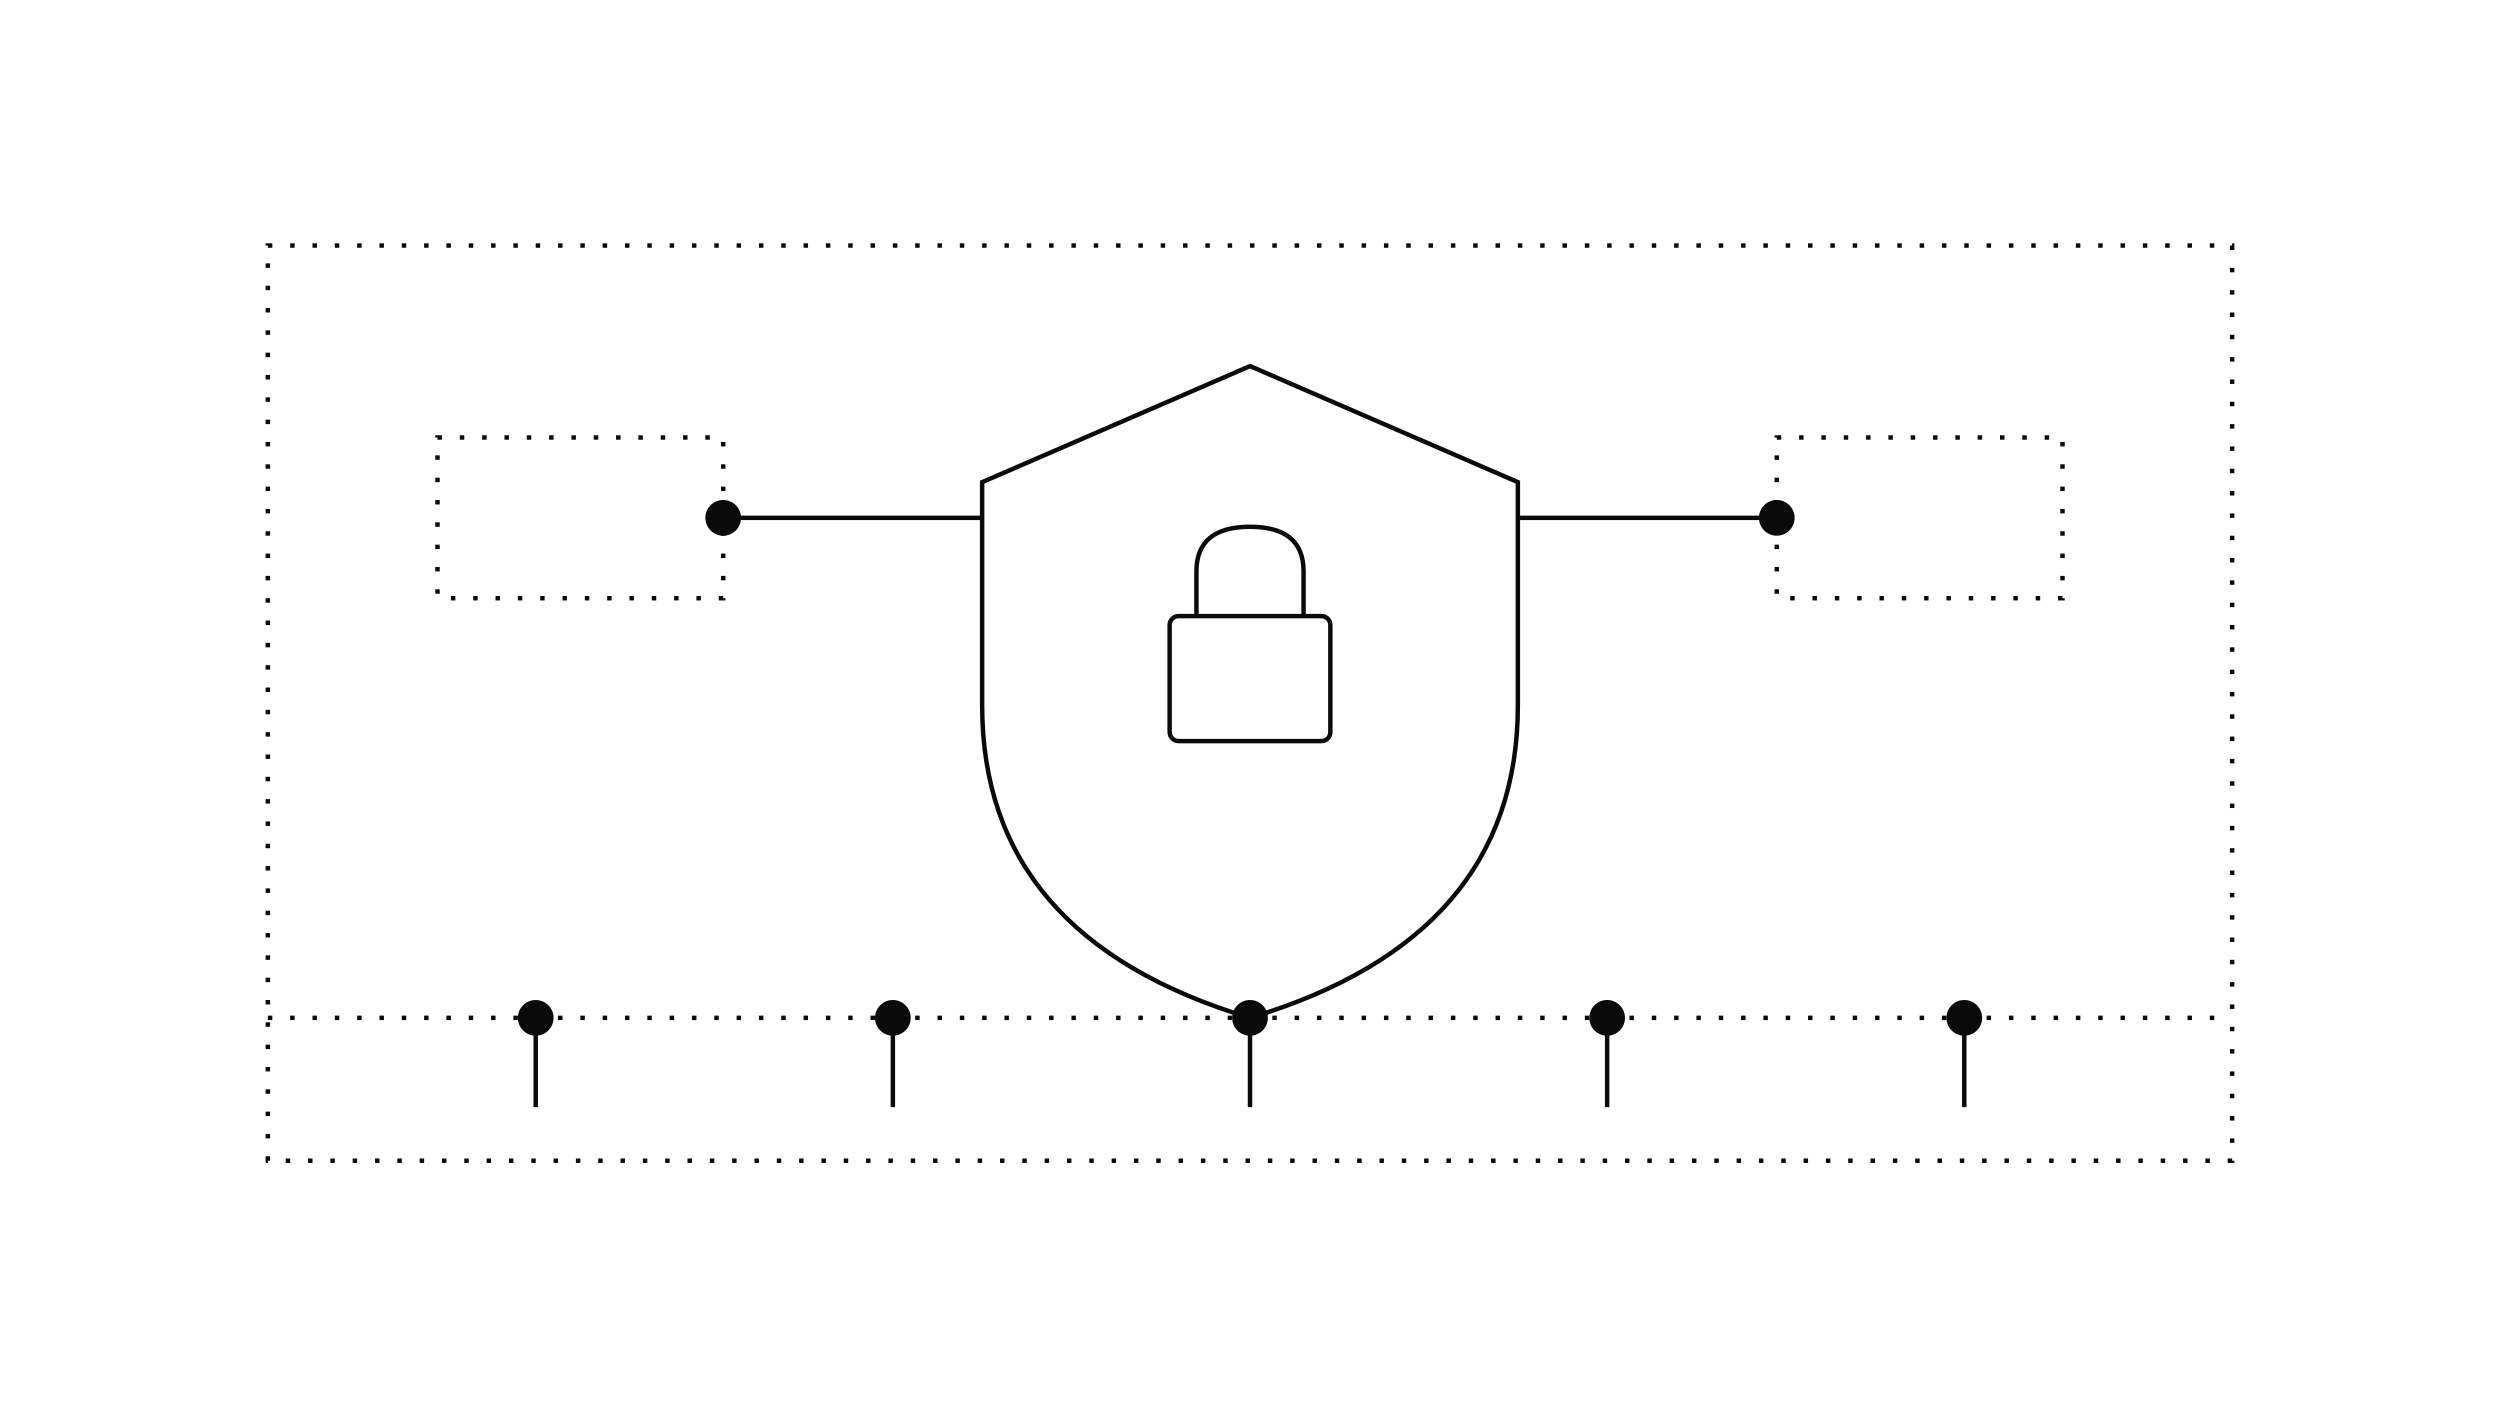
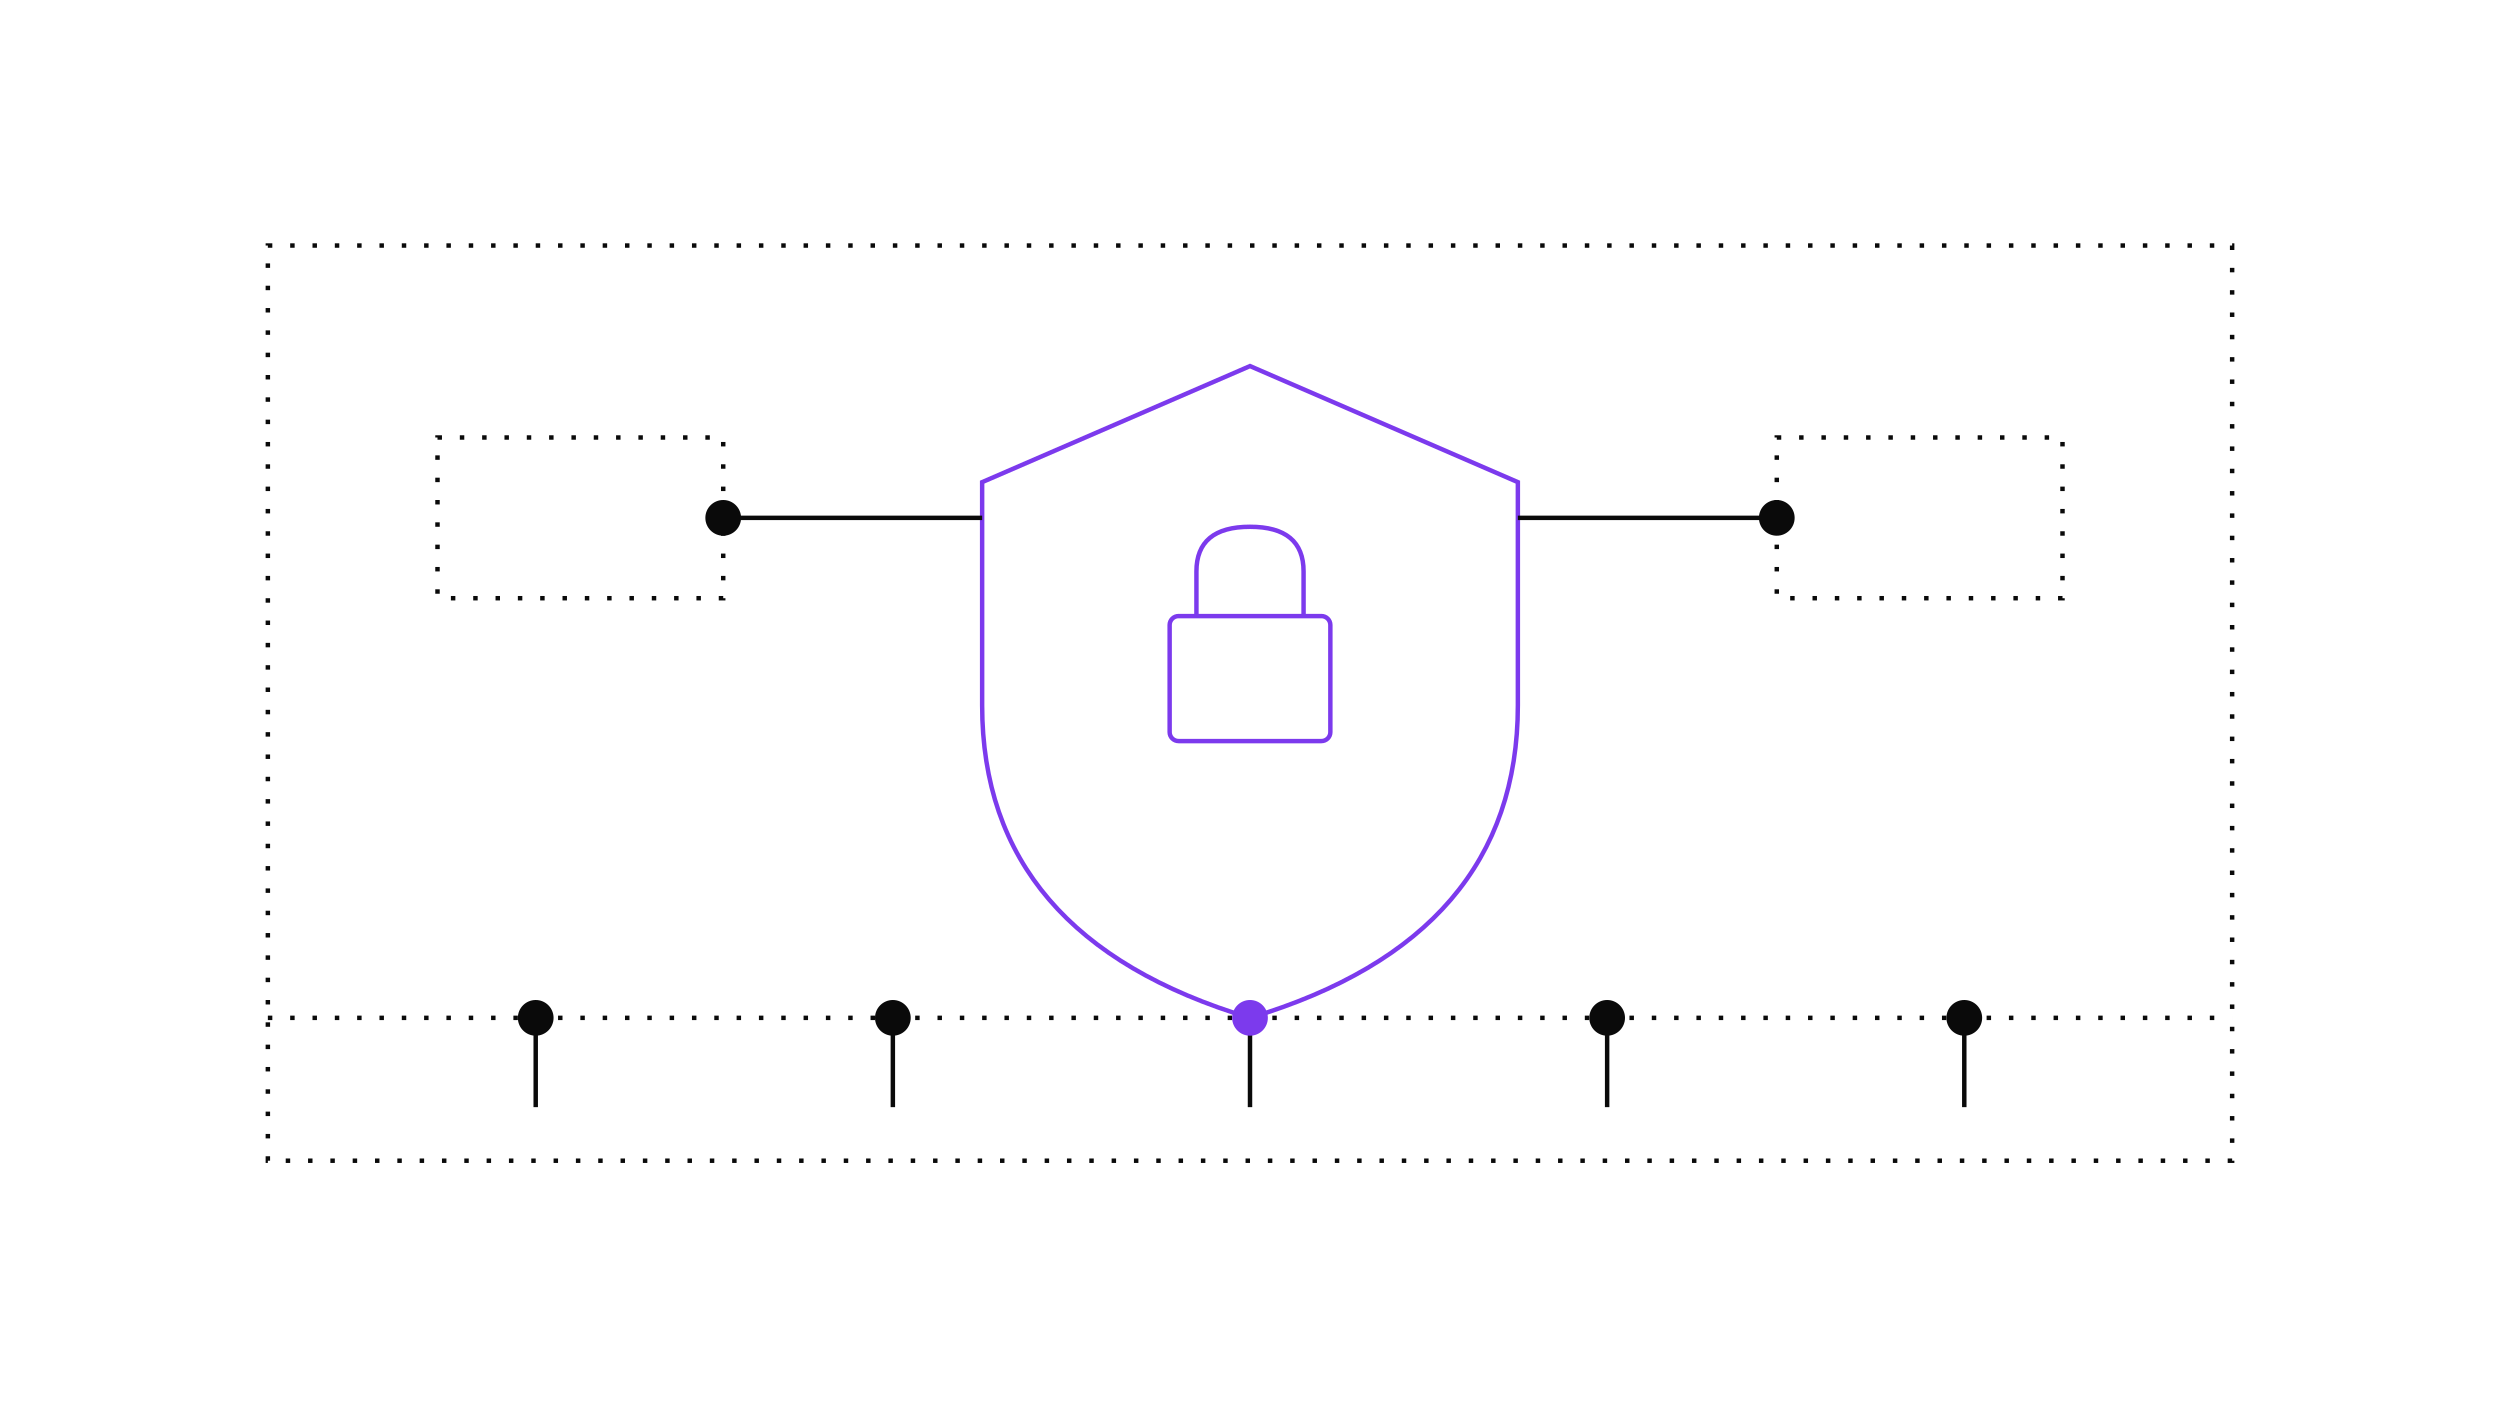
<svg xmlns="http://www.w3.org/2000/svg" viewBox="0 0 560 315" fill="none" stroke="#0a0a0a" stroke-width="1" shape-rendering="geometricPrecision" vector-effect="non-scaling-stroke">
  <rect x="60" y="55" width="440" height="205" stroke-dasharray="1 4" />
-   <path d="M 280 82 L 340 108 L 340 158 Q 340 210 280 228 Q 220 210 220 158 L 220 108 Z" />
-   <rect x="262" y="138" width="36" height="28" rx="2" />
-   <path d="M 268 138 L 268 128 Q 268 118 280 118 Q 292 118 292 128 L 292 138" />
+   <path d="M 280 82 L 340 108 L 340 158 Q 340 210 280 228 Q 220 210 220 158 L 220 108 Z" stroke="#7C3AED" />
+   <rect x="262" y="138" width="36" height="28" rx="2" stroke="#7C3AED" />
+   <path d="M 268 138 L 268 128 Q 268 118 280 118 Q 292 118 292 128 L 292 138" stroke="#7C3AED" />
  <line x1="60" y1="228" x2="500" y2="228" stroke-dasharray="1 4" />
  <line x1="120" y1="228" x2="120" y2="248" />
  <line x1="200" y1="228" x2="200" y2="248" />
  <line x1="280" y1="228" x2="280" y2="248" />
  <line x1="360" y1="228" x2="360" y2="248" />
  <line x1="440" y1="228" x2="440" y2="248" />
  <circle cx="120" cy="228" r="4" fill="#0a0a0a" stroke="none" />
  <circle cx="200" cy="228" r="4" fill="#0a0a0a" stroke="none" />
-   <circle cx="280" cy="228" r="4" fill="#0a0a0a" stroke="none" />
+   <circle cx="280" cy="228" r="4" fill="#7C3AED" stroke="none" />
  <circle cx="360" cy="228" r="4" fill="#0a0a0a" stroke="none" />
  <circle cx="440" cy="228" r="4" fill="#0a0a0a" stroke="none" />
  <rect x="98" y="98" width="64" height="36" stroke-dasharray="1 4" />
  <rect x="398" y="98" width="64" height="36" stroke-dasharray="1 4" />
  <path d="M 162 116 L 220 116" />
  <path d="M 340 116 L 398 116" />
  <circle cx="162" cy="116" r="4" fill="#0a0a0a" stroke="none" />
  <circle cx="398" cy="116" r="4" fill="#0a0a0a" stroke="none" />
</svg>
